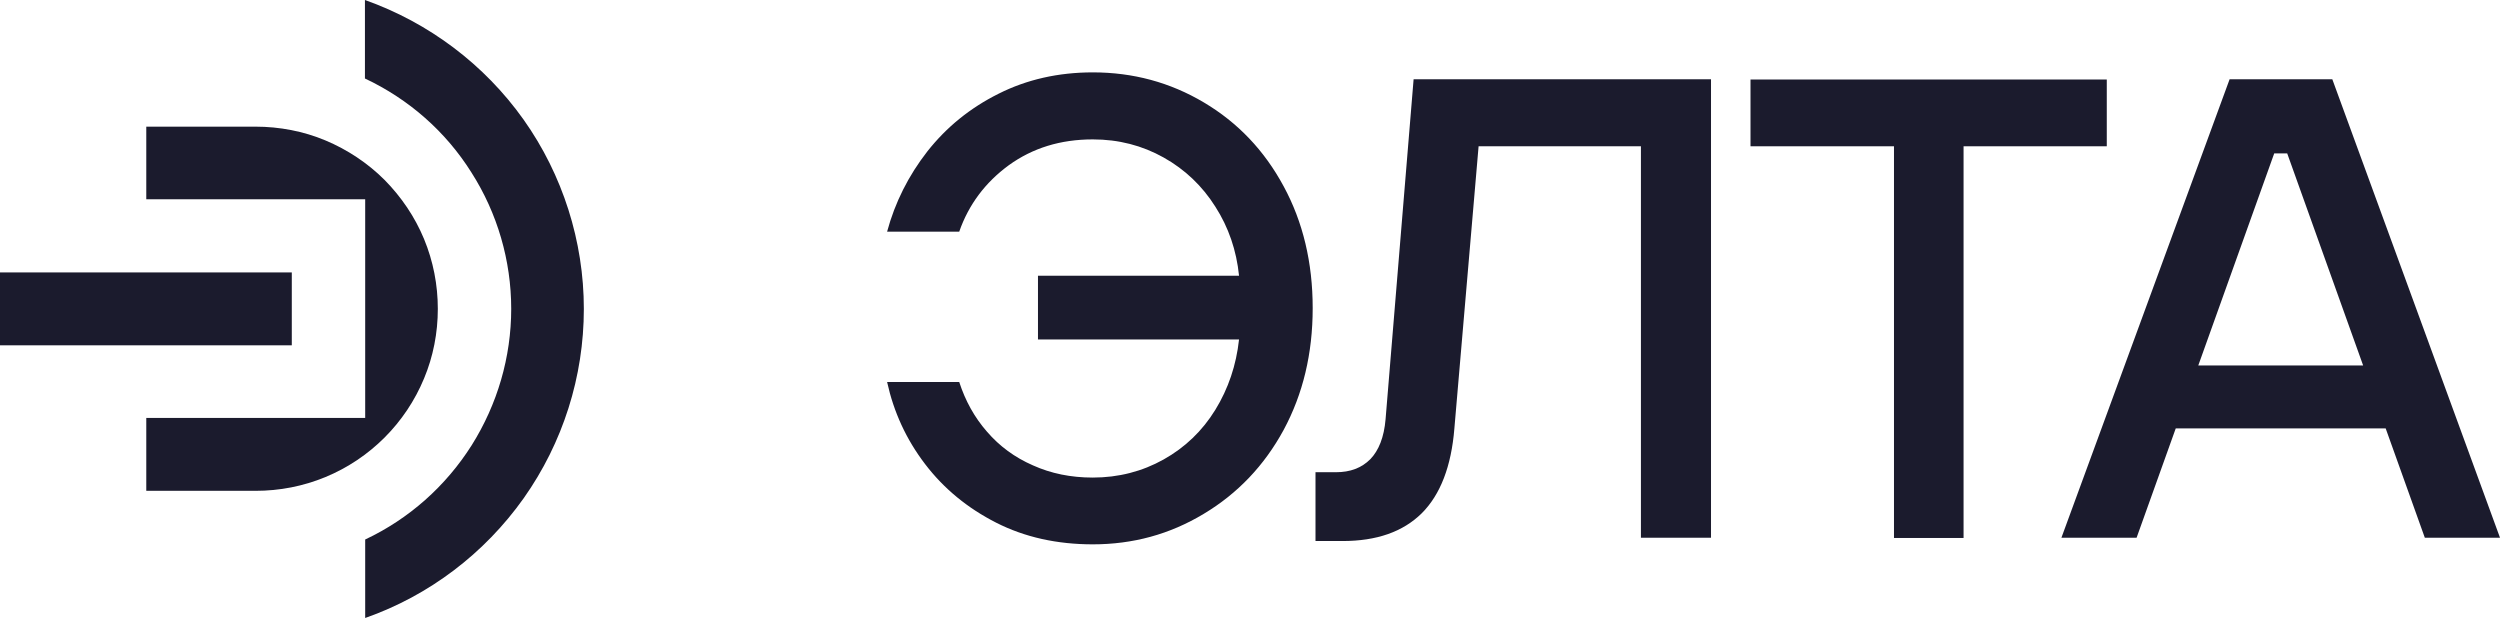
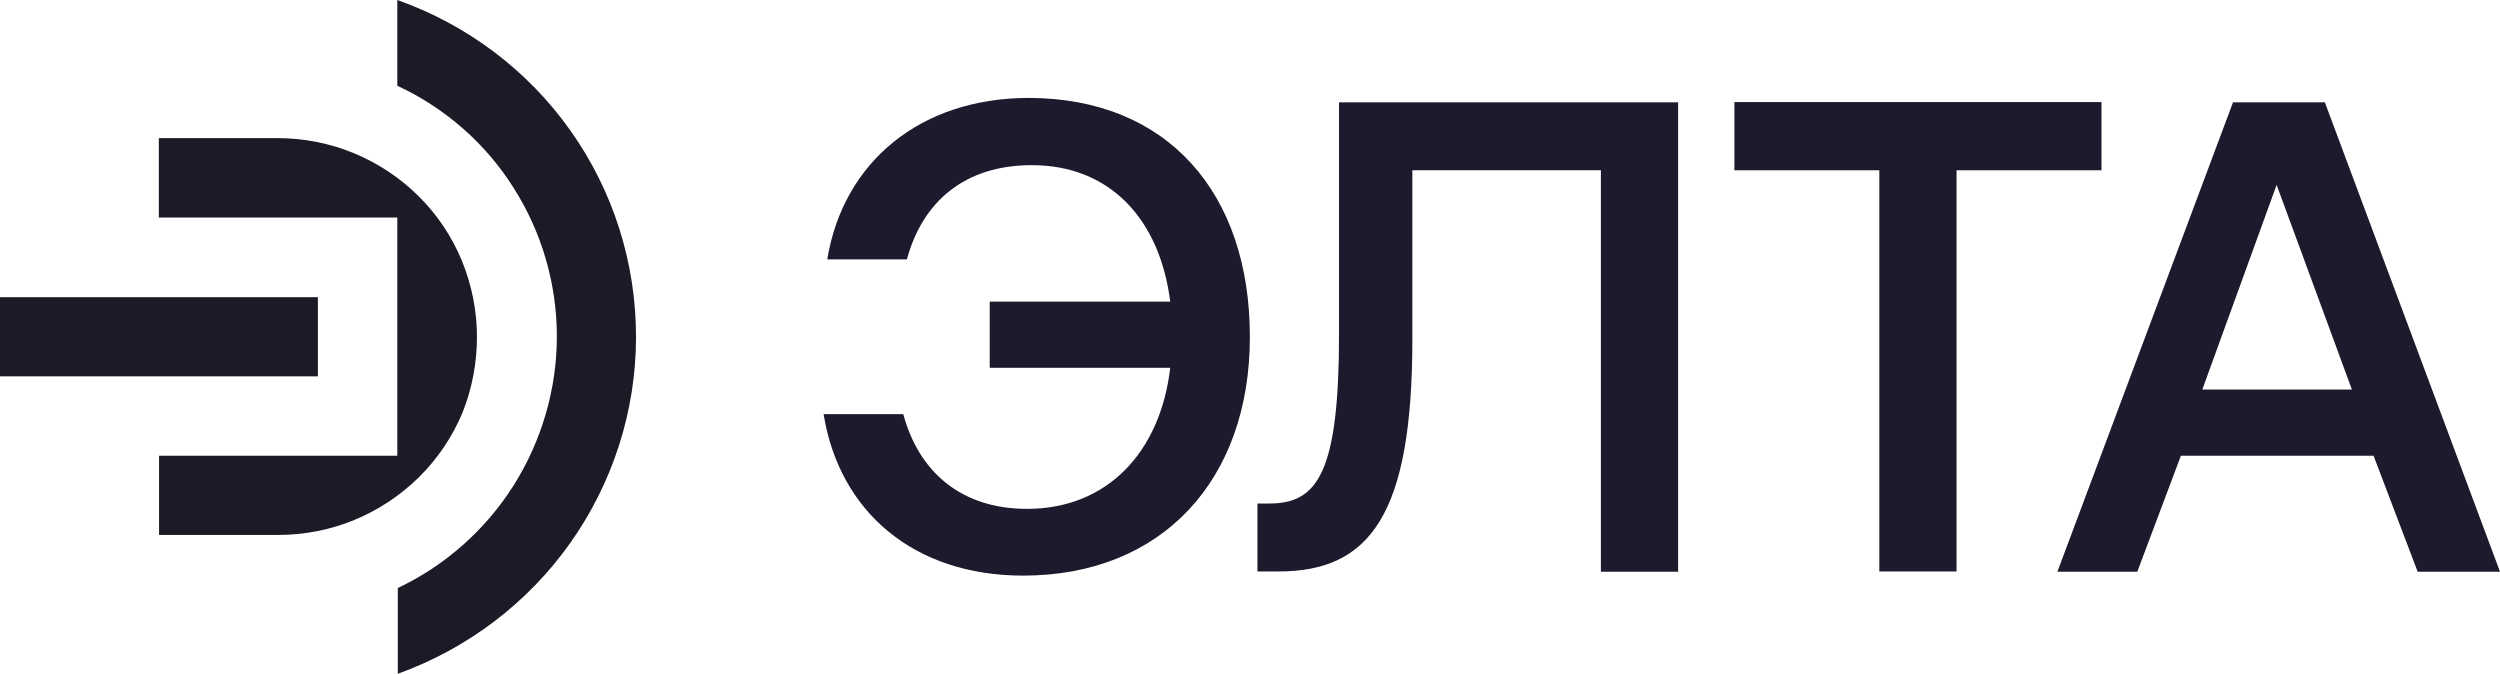
- <svg xmlns="http://www.w3.org/2000/svg" version="1.1" id="Layer_1" x="0px" y="0px" viewBox="0 0 981 242.5" style="enable-background:new 0 0 981 242.5;" xml:space="preserve">
+ <svg xmlns="http://www.w3.org/2000/svg" version="1.1" id="Layer_1" x="0px" y="0px" viewBox="0 0 1026.3 276.6" style="enable-background:new 0 0 1026.3 276.6;" xml:space="preserve">
  <style type="text/css">
	.st0{fill:#1B1B2D;}
+ 	.st1{fill:#1B1B27;}
</style>
  <g>
    <g>
-       <path class="st0" d="M229.1,121.2c0,26.6-8.2,52.5-23.6,74.3c-15.4,21.7-37.1,38.2-62.2,47v-30.8c17.2-8.1,31.6-20.9,41.8-37    c10.1-16.1,15.5-34.6,15.5-53.5s-5.4-37.5-15.6-53.5c-10.1-16.1-24.6-28.8-41.8-36.9V0c25.1,8.9,46.9,25.3,62.3,47    C220.8,68.6,229.1,94.7,229.1,121.2z" />
-       <rect y="106.9" class="st0" width="114.5" height="28.6" />
-       <path class="st0" d="M171.8,121.2c0-9.4-1.8-18.7-5.4-27.4s-8.9-16.5-15.5-23.2c-6.6-6.6-14.6-11.9-23.2-15.5s-18-5.4-27.4-5.4    H57.4v28.5h85.9V164H57.4v28.6h42.9c9.4,0,18.7-1.8,27.4-5.4c8.7-3.6,16.6-8.9,23.2-15.5s11.9-14.5,15.5-23.2    C170,139.9,171.8,130.6,171.8,121.2z" />
+       <path class="st0" d="M513.1,138.3c0,58.7-36,98-93.1,98c-44.7,0-75.4-26.1-81.9-66.3h32.7c6.4,23.7,23.7,38.9,50.9,38.9    c32.5,0,54.6-22.9,58.7-57.9h-74.1v-27.2h74.1c-4.3-34-24.9-56-56.8-56c-27.6,0-44.9,15-51.3,38.7h-32.7    c6.6-40.1,38.3-66.3,82.8-66.3C479.1,40.3,513.1,79,513.1,138.3z" />
+       <path class="st0" d="M516.2,234.7v-28h4.9c19.8,0,28.6-12.6,28.6-69.6V42h139.2v192.7h-31.7V69.9h-77.4v69.4    c0,71.9-17.3,95.3-55,95.3h-8.6V234.7z" />
+       <path class="st0" d="M712.2,41.9h150.5v28h-59.5v164.7h-31.7V69.9H712v-28H712.2z" />
+       <path class="st0" d="M844.6,234.7L916.7,42h37.7l71.9,192.7h-33.8l-18.1-47.6h-79.1l-17.9,47.6H844.6z M904.1,159.9h61.4l-30.9-84    L904.1,159.9z" />
    </g>
    <g>
-       <path class="st0" d="M428.8,213.6c-14,0-26.7-2.8-37.9-8.5s-20.5-13.3-27.9-23s-12.3-20.4-14.9-32.2h28.3    c2.4,7.4,6,13.9,10.9,19.5c4.9,5.7,10.9,10.1,18,13.2c7.1,3.2,14.9,4.8,23.5,4.8c10.1,0,19.4-2.4,27.8-7.1    c8.4-4.7,15.2-11.2,20.3-19.5s8.2-17.5,9.3-27.6h-78.9v-25h78.9c-1-9.9-4.1-19-9.3-27.1c-5.1-8.1-11.9-14.6-20.3-19.3    c-8.4-4.7-17.6-7.1-27.8-7.1c-12.7,0-23.6,3.4-32.9,10.1c-9.3,6.8-15.8,15.5-19.5,26.1h-28.3c3.1-11.5,8.4-22,15.8-31.5    c7.5-9.5,16.7-17,27.9-22.6c11.1-5.6,23.5-8.4,37-8.4c15.8,0,30.3,3.9,43.6,11.8c13.3,7.9,23.7,18.8,31.3,32.9    c7.6,14,11.4,30,11.4,47.8s-3.8,33.7-11.4,47.8c-7.6,14-18.1,25-31.3,32.9C459,209.7,444.5,213.6,428.8,213.6z" />
-       <path class="st0" d="M516.2,212.3v-27h8c5.7,0,10.1-1.7,13.5-5.1c3.3-3.4,5.4-8.6,6-15.7l11-133.4h116.7V211h-27.5V57.4h-63.7    l-9.5,110.7c-1.2,14.9-5.5,26-12.8,33.3c-7.4,7.3-17.7,10.9-31.1,10.9L516.2,212.3L516.2,212.3z" />
-       <path class="st0" d="M743.2,211V57.4h-56.3V31.2h139.8v26.2h-56.2v153.7h-27.3V211z" />
-       <path class="st0" d="M808.9,211l66-179.9h40.3L981,211h-29.5l-54-150.8h-5.1l-54,150.8H808.9z M848.7,168.1v-24.7h93.5v24.7H848.7    z" />
+       <path class="st1" d="M261.1,138.3c0,30.3-9.5,59.9-27,84.6s-42.2,43.4-70.8,53.7v-35.2c19.6-9.3,36-23.9,47.6-42.2    c11.5-18.3,17.7-39.5,17.7-61.1s-6.2-42.8-17.7-60.9c-11.5-18.3-28.2-32.9-47.8-42V0c28.6,10.1,53.5,28.8,71,53.5    C251.8,78.4,261.1,108,261.1,138.3z" />
+       <rect y="122" class="st1" width="130.5" height="32.5" />
+       <path class="st1" d="M195.8,138.3c0-10.7-2.1-21.2-6.2-31.3c-4.1-9.9-10.1-18.9-17.7-26.4c-7.6-7.6-16.7-13.6-26.6-17.7    c-9.9-4.1-20.6-6.2-31.3-6.2H65.2v32.6h97.9v97.8H65.3v32.5h49c10.7,0,21.4-2.1,31.3-6.2c9.9-4.1,18.9-10.1,26.6-17.7    c7.6-7.6,13.6-16.5,17.7-26.4C193.8,159.5,195.8,149,195.8,138.3z" />
    </g>
  </g>
</svg>
